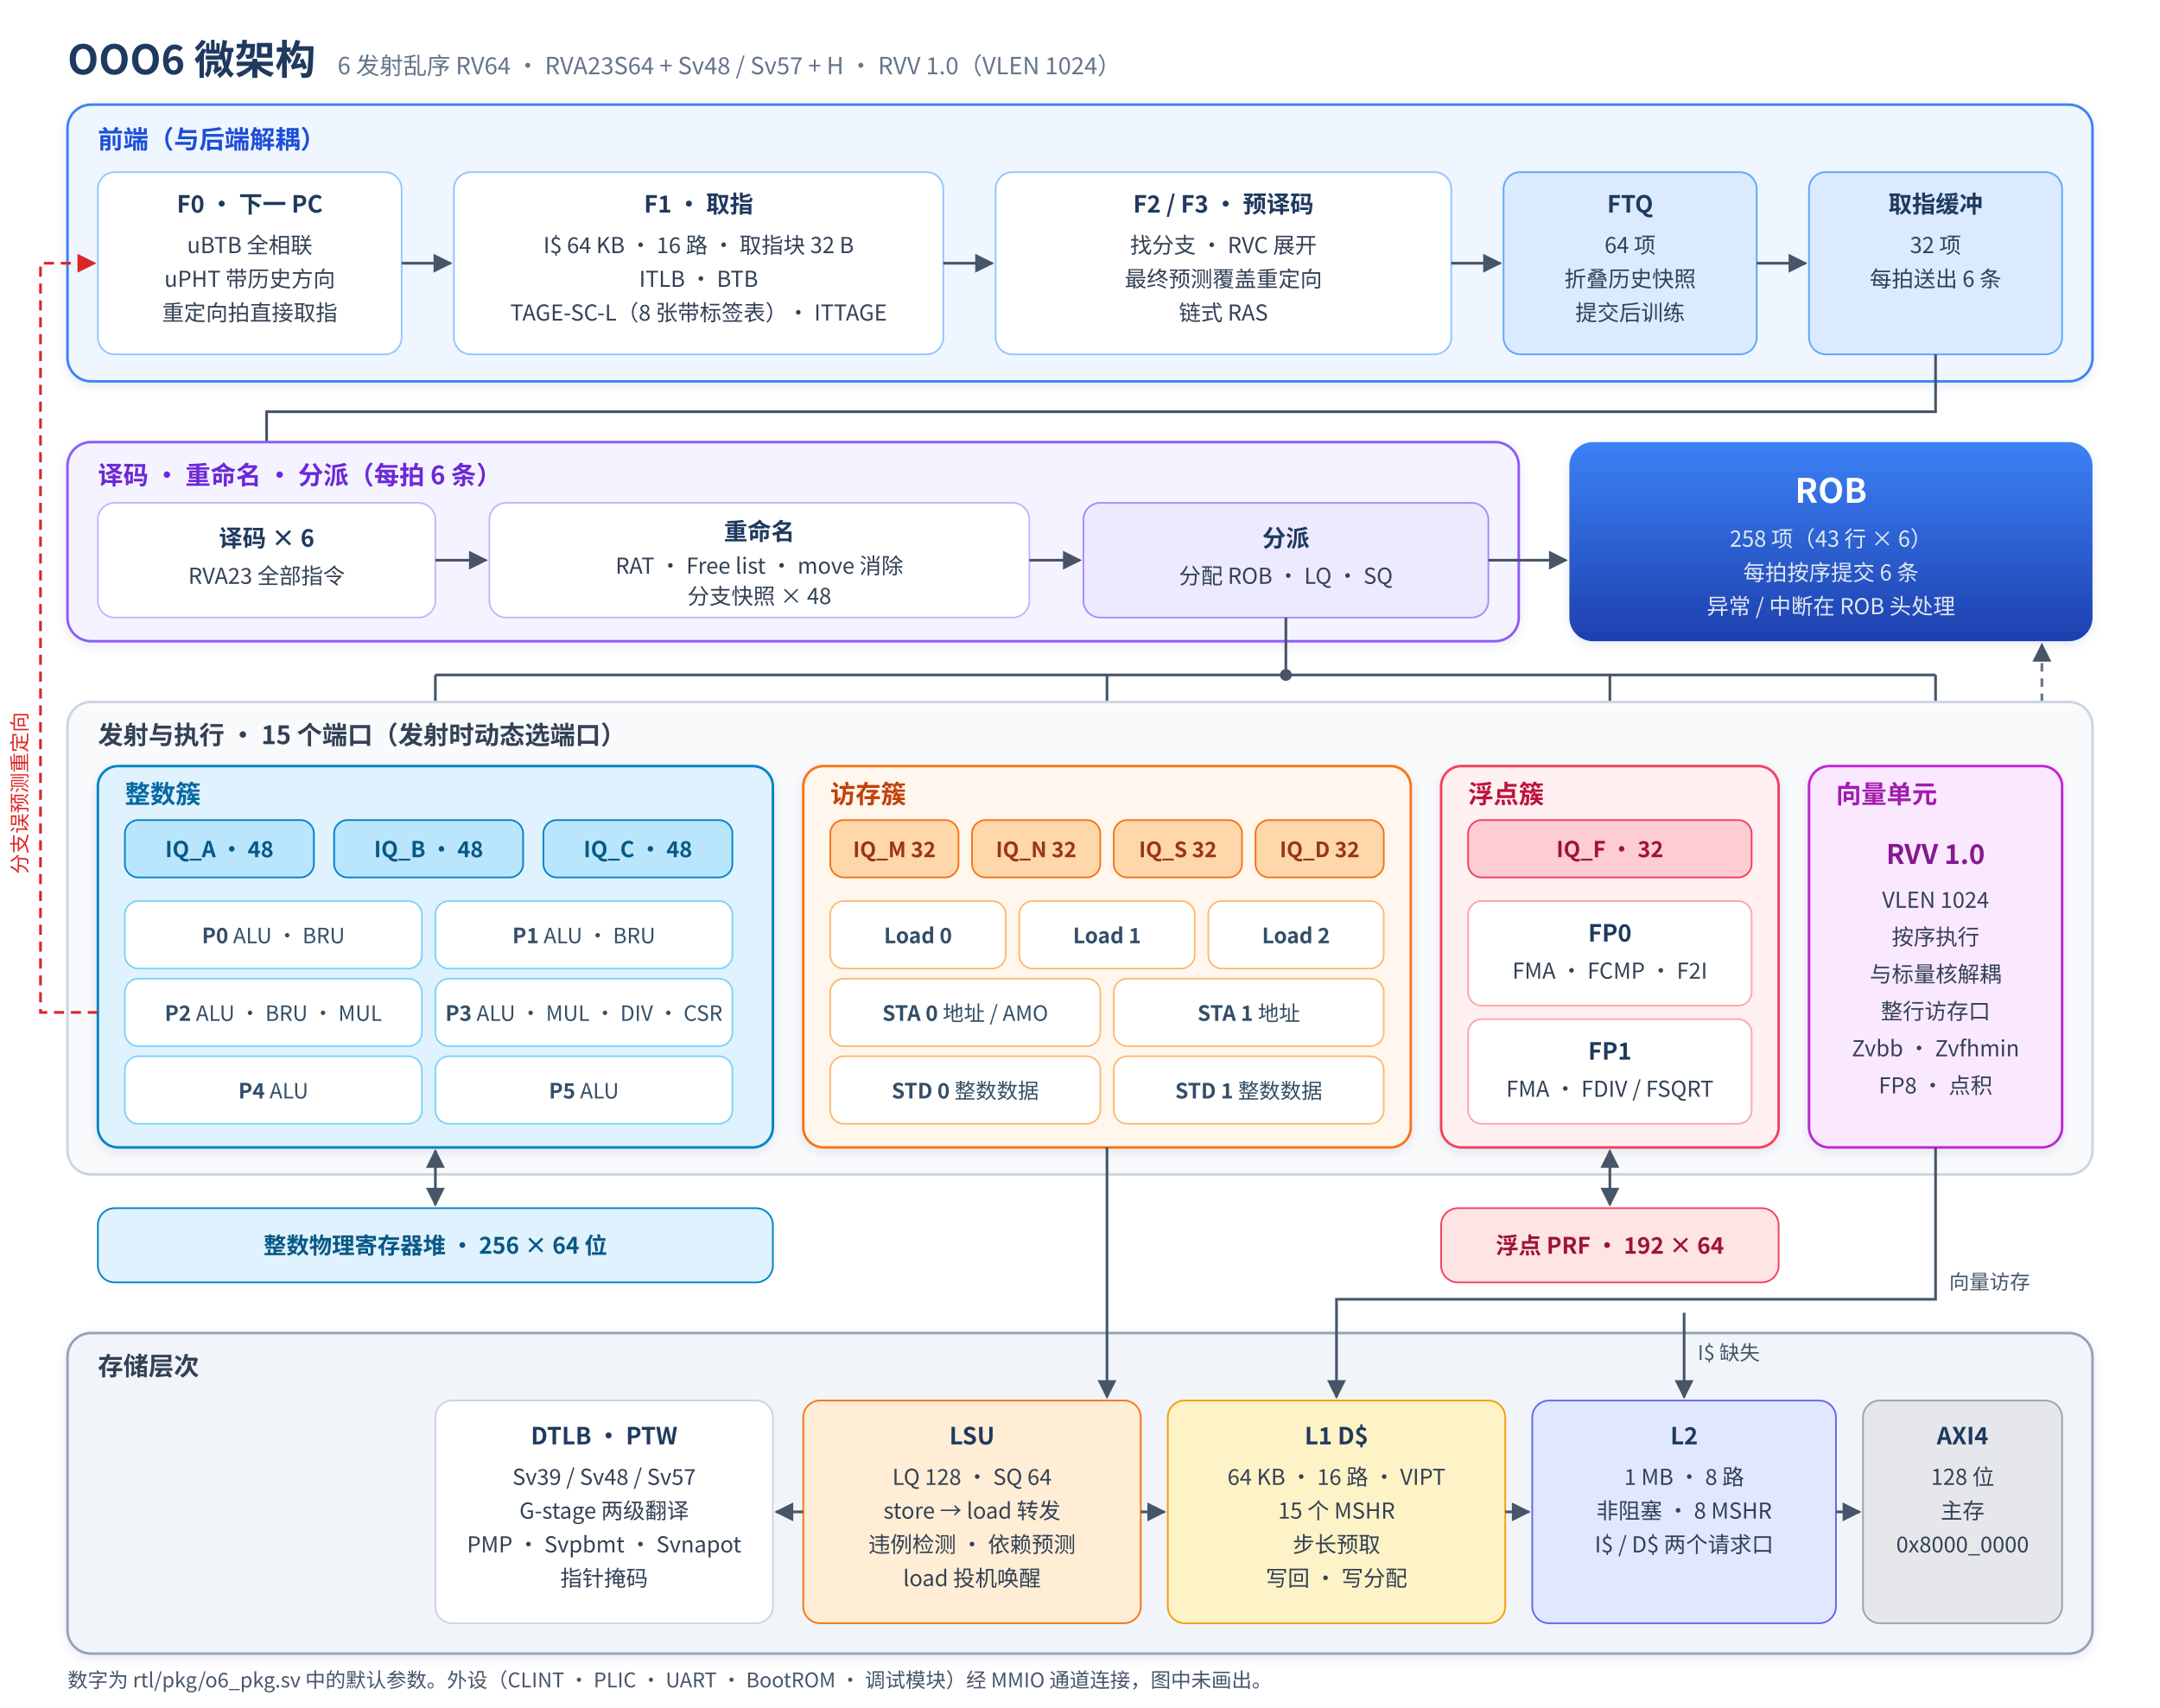
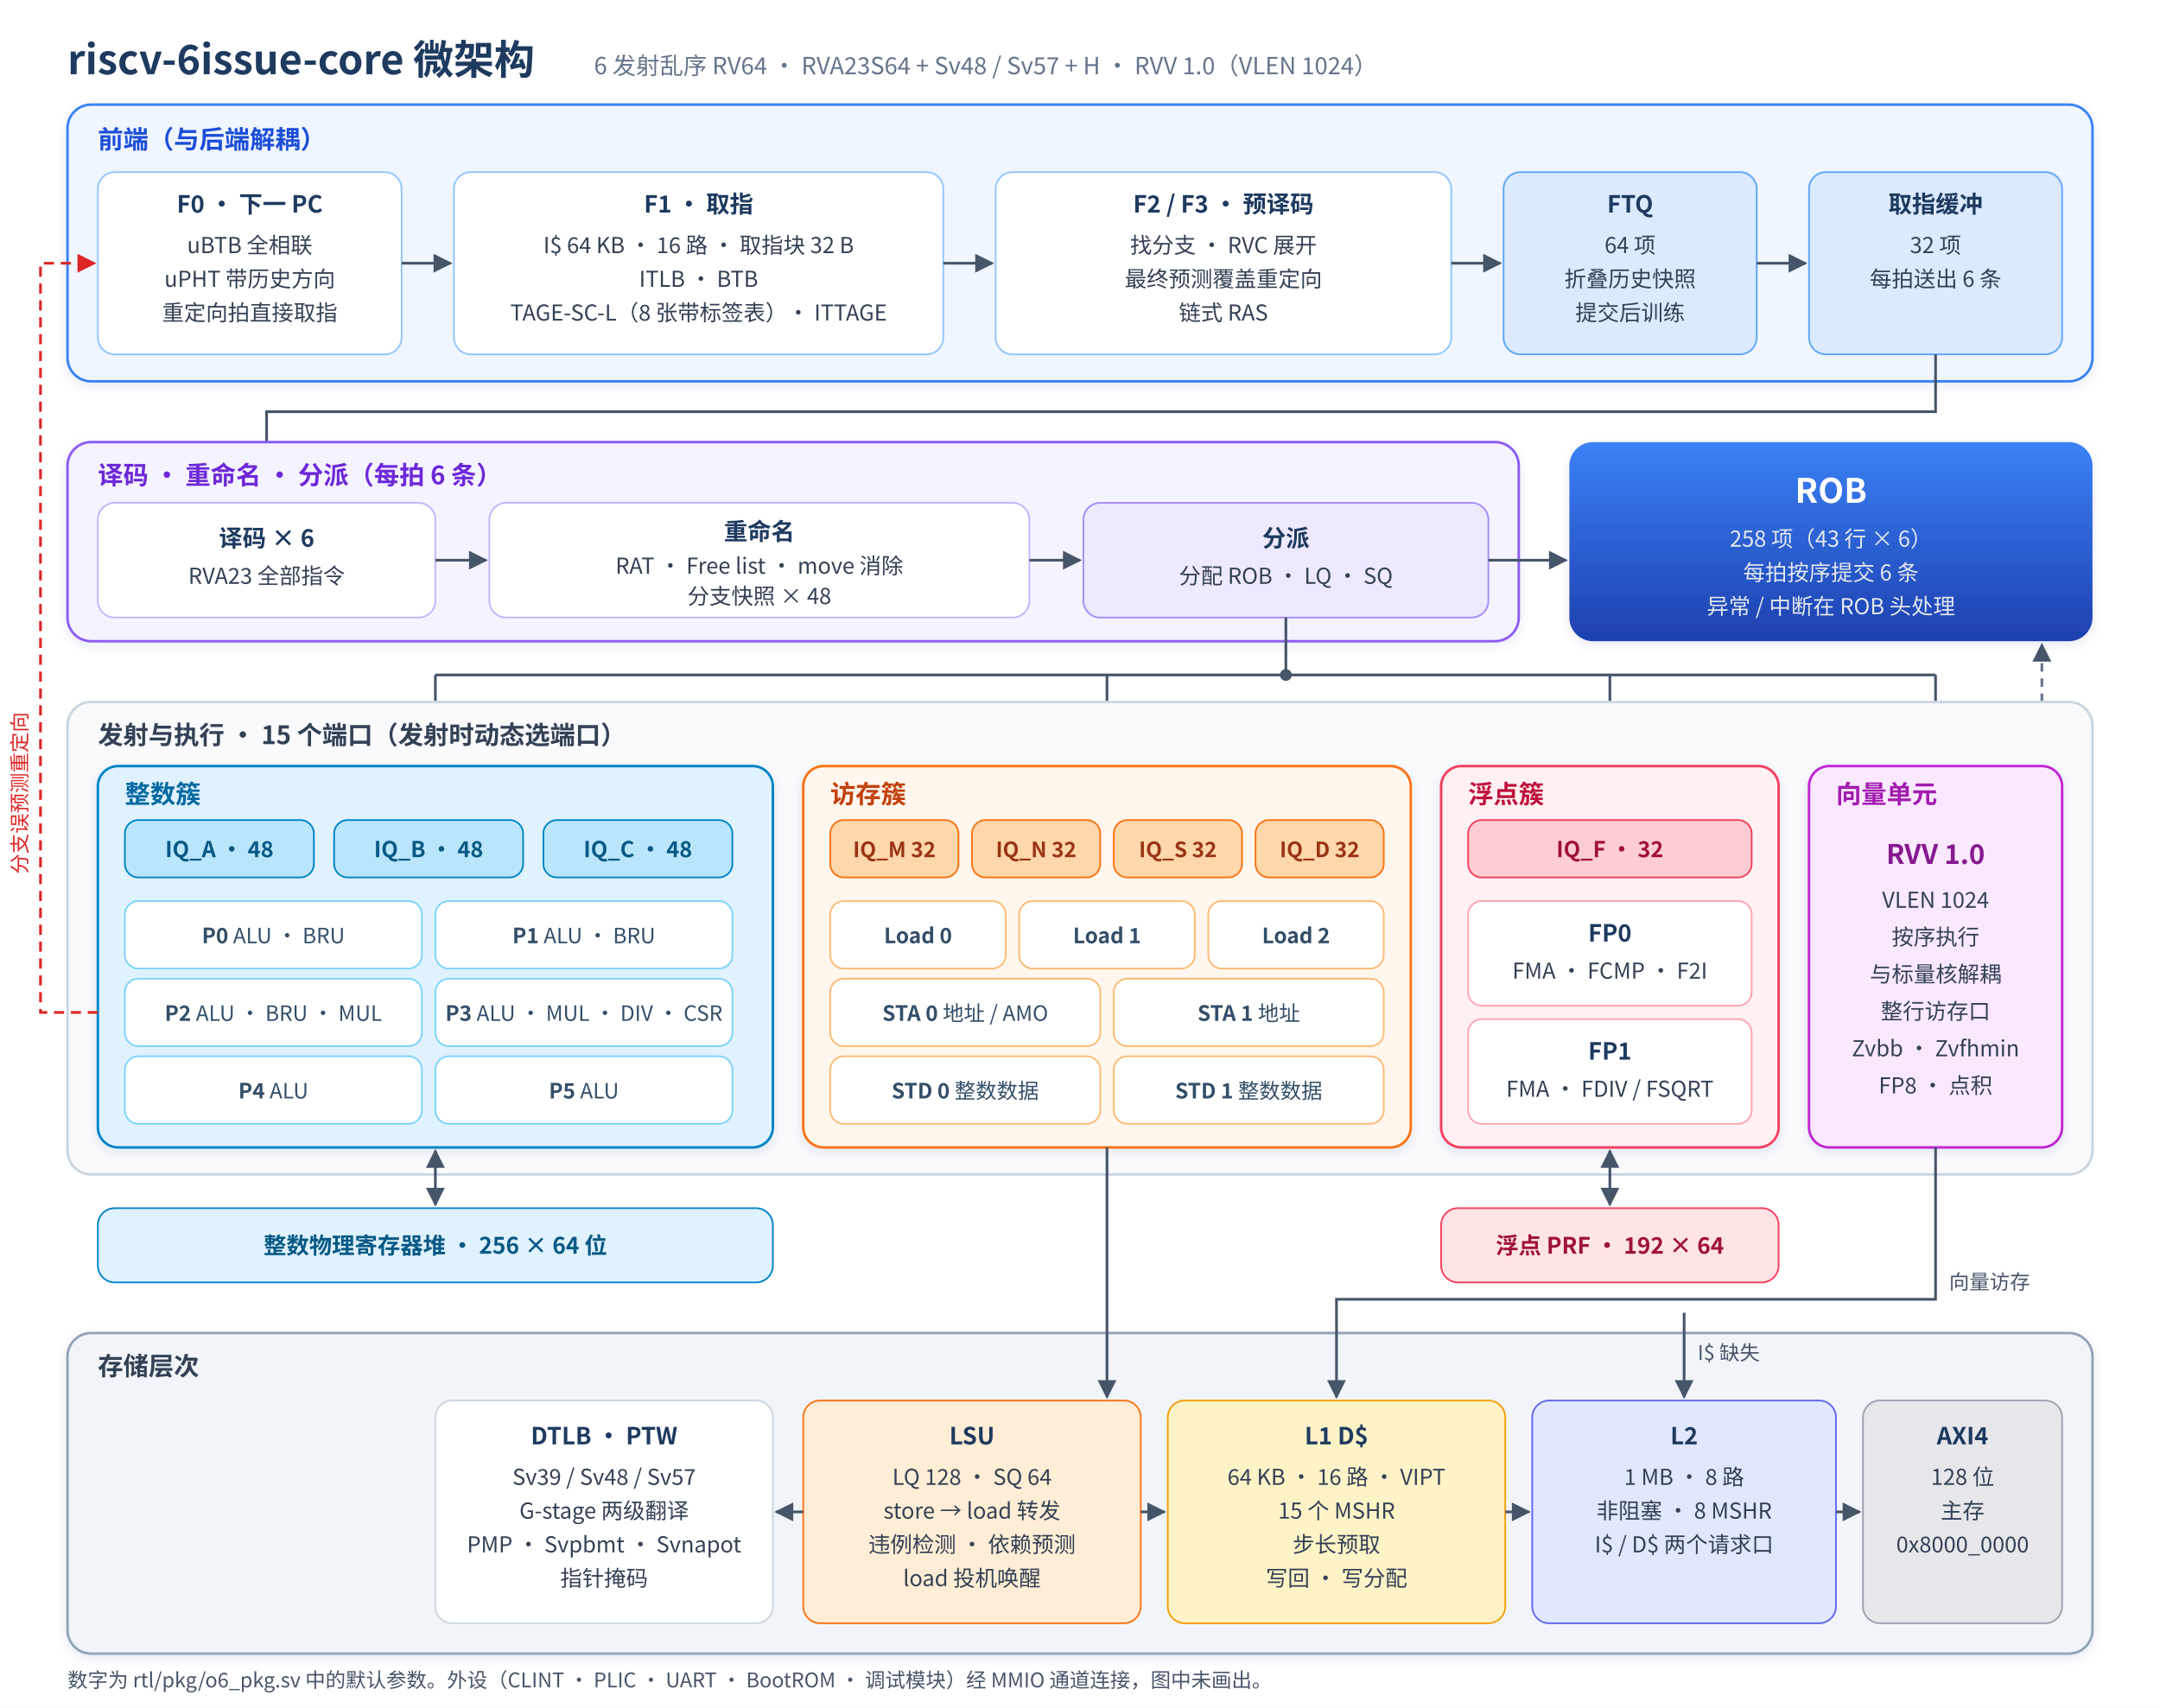
<svg xmlns="http://www.w3.org/2000/svg" viewBox="0 0 1280 1012" width="1280" height="1012" font-family="'Segoe UI','PingFang SC','Microsoft YaHei','Noto Sans CJK SC','Source Han Sans SC',sans-serif">
  <defs>
    <marker id="ar" viewBox="0 0 10 10" refX="9" refY="5" markerWidth="7" markerHeight="7" orient="auto-start-reverse">
      <path d="M0,0 L10,5 L0,10 z" fill="#475569" />
    </marker>
    <marker id="arr" viewBox="0 0 10 10" refX="9" refY="5" markerWidth="7" markerHeight="7" orient="auto-start-reverse">
      <path d="M0,0 L10,5 L0,10 z" fill="#DC2626" />
    </marker>
    <filter id="sh" x="-3%" y="-6%" width="106%" height="116%">
      <feDropShadow dx="0" dy="2" stdDeviation="3" flood-color="#1E3A8A" flood-opacity="0.10" />
    </filter>
    <linearGradient id="gRob" x1="0" y1="0" x2="0" y2="1">
      <stop offset="0" stop-color="#3B82F6" />
      <stop offset="1" stop-color="#1E40AF" />
    </linearGradient>
    <style>
      .t  { font-size: 13px; fill: #334155; }
      .tb { font-size: 14px; font-weight: 700; fill: #1E3A5F; }
      .h  { font-size: 15px; font-weight: 700; }
      .s  { font-size: 12px; fill: #475569; }
      .c  { text-anchor: middle; }
      .ln { stroke: #475569; stroke-width: 1.6; fill: none; }
    </style>
  </defs>
  <rect x="0" y="0" width="1280" height="1012" fill="#FFFFFF" />
-   <text x="40" y="44" font-size="24" font-weight="800" fill="#1E3A5F">OOO6 微架构</text>
-   <text x="200" y="44" font-size="14" fill="#64748B">6 发射乱序 RV64 · RVA23S64 + Sv48 / Sv57 + H · RVV 1.0（VLEN 1024）</text>
+   <text x="40" y="44" font-size="24" font-weight="800" fill="#1E3A5F">riscv-6issue-core 微架构</text>
+   <text x="352" y="44" font-size="14" fill="#64748B">6 发射乱序 RV64 · RVA23S64 + Sv48 / Sv57 + H · RVV 1.0（VLEN 1024）</text>
  <rect x="40" y="62" width="1200" height="164" rx="14" fill="#EFF6FF" stroke="#3B82F6" stroke-width="1.5" filter="url(#sh)" />
  <text x="58" y="88" class="h" fill="#1D4ED8">前端（与后端解耦）</text>
  <g>
    <rect x="58" y="102" width="180" height="108" rx="10" fill="#FFFFFF" stroke="#93C5FD" />
    <text x="148" y="126" class="tb c">F0 · 下一 PC</text>
    <text x="148" y="150" class="t c">uBTB 全相联</text>
    <text x="148" y="170" class="t c">uPHT 带历史方向</text>
    <text x="148" y="190" class="t c">重定向拍直接取指</text>
    <rect x="269" y="102" width="290" height="108" rx="10" fill="#FFFFFF" stroke="#93C5FD" />
    <text x="414" y="126" class="tb c">F1 · 取指</text>
    <text x="414" y="150" class="t c">I$ 64 KB · 16 路 · 取指块 32 B</text>
    <text x="414" y="170" class="t c">ITLB · BTB</text>
    <text x="414" y="190" class="t c">TAGE-SC-L（8 张带标签表）· ITTAGE</text>
    <rect x="590" y="102" width="270" height="108" rx="10" fill="#FFFFFF" stroke="#93C5FD" />
    <text x="725" y="126" class="tb c">F2 / F3 · 预译码</text>
    <text x="725" y="150" class="t c">找分支 · RVC 展开</text>
    <text x="725" y="170" class="t c">最终预测覆盖重定向</text>
    <text x="725" y="190" class="t c">链式 RAS</text>
    <rect x="891" y="102" width="150" height="108" rx="10" fill="#DBEAFE" stroke="#60A5FA" />
    <text x="966" y="126" class="tb c">FTQ</text>
    <text x="966" y="150" class="t c">64 项</text>
    <text x="966" y="170" class="t c">折叠历史快照</text>
    <text x="966" y="190" class="t c">提交后训练</text>
    <rect x="1072" y="102" width="150" height="108" rx="10" fill="#DBEAFE" stroke="#60A5FA" />
    <text x="1147" y="126" class="tb c">取指缓冲</text>
    <text x="1147" y="150" class="t c">32 项</text>
    <text x="1147" y="170" class="t c">每拍送出 6 条</text>
    <path class="ln" d="M238 156 H267" marker-end="url(#ar)" />
    <path class="ln" d="M559 156 H588" marker-end="url(#ar)" />
    <path class="ln" d="M860 156 H889" marker-end="url(#ar)" />
    <path class="ln" d="M1041 156 H1070" marker-end="url(#ar)" />
  </g>
  <path class="ln" d="M1147 210 V244 H158 V296" marker-end="url(#ar)" />
  <rect x="40" y="262" width="860" height="118" rx="14" fill="#F5F3FF" stroke="#8B5CF6" stroke-width="1.5" filter="url(#sh)" />
  <text x="58" y="287" class="h" fill="#6D28D9">译码 · 重命名 · 分派（每拍 6 条）</text>
  <rect x="58" y="298" width="200" height="68" rx="10" fill="#FFFFFF" stroke="#C4B5FD" />
  <text x="158" y="324" class="tb c">译码 × 6</text>
  <text x="158" y="346" class="t c">RVA23 全部指令</text>
  <rect x="290" y="298" width="320" height="68" rx="10" fill="#FFFFFF" stroke="#C4B5FD" />
  <text x="450" y="320" class="tb c">重命名</text>
  <text x="450" y="340" class="t c">RAT · Free list · move 消除</text>
  <text x="450" y="358" class="t c">分支快照 × 48</text>
  <rect x="642" y="298" width="240" height="68" rx="10" fill="#EDE9FE" stroke="#A78BFA" />
  <text x="762" y="324" class="tb c">分派</text>
  <text x="762" y="346" class="t c">分配 ROB · LQ · SQ</text>
  <path class="ln" d="M258 332 H288" marker-end="url(#ar)" />
  <path class="ln" d="M610 332 H640" marker-end="url(#ar)" />
  <path class="ln" d="M882 332 H928" marker-end="url(#ar)" />
  <rect x="930" y="262" width="310" height="118" rx="14" fill="url(#gRob)" filter="url(#sh)" />
  <text x="1085" y="298" class="c" font-size="20" font-weight="800" fill="#FFFFFF">ROB</text>
  <text x="1085" y="324" class="c" font-size="13" fill="#E2E8F0">258 项（43 行 × 6）</text>
  <text x="1085" y="344" class="c" font-size="13" fill="#E2E8F0">每拍按序提交 6 条</text>
  <text x="1085" y="364" class="c" font-size="13" fill="#E2E8F0">异常 / 中断在 ROB 头处理</text>
  <path class="ln" d="M762 366 V400" />
  <path class="ln" d="M258 400 H1147" />
  <path class="ln" d="M258 400 V452" marker-end="url(#ar)" />
  <path class="ln" d="M656 400 V452" marker-end="url(#ar)" />
  <path class="ln" d="M954 400 V452" marker-end="url(#ar)" />
  <path class="ln" d="M1147 400 V452" marker-end="url(#ar)" />
  <circle cx="762" cy="400" r="3.5" fill="#475569" />
  <path d="M1210 452 V382" stroke="#64748B" stroke-width="1.6" stroke-dasharray="5 4" fill="none" marker-end="url(#ar)" />
  <text x="1216" y="432" class="s">完成</text>
  <rect x="40" y="416" width="1200" height="280" rx="14" fill="#F8FAFC" stroke="#CBD5E1" stroke-width="1.5" />
  <text x="58" y="441" class="h" fill="#334155">发射与执行 · 15 个端口（发射时动态选端口）</text>
  <rect x="58" y="454" width="400" height="226" rx="12" fill="#E0F2FE" stroke="#0284C7" stroke-width="1.5" filter="url(#sh)" />
  <text x="74" y="476" class="h" fill="#0369A1">整数簇</text>
  <g font-size="13" font-weight="700" fill="#075985" text-anchor="middle">
    <rect x="74" y="486" width="112" height="34" rx="8" fill="#BAE6FD" stroke="#0284C7" />
    <text x="130" y="508">IQ_A · 48</text>
    <rect x="198" y="486" width="112" height="34" rx="8" fill="#BAE6FD" stroke="#0284C7" />
    <text x="254" y="508">IQ_B · 48</text>
    <rect x="322" y="486" width="112" height="34" rx="8" fill="#BAE6FD" stroke="#0284C7" />
    <text x="378" y="508">IQ_C · 48</text>
  </g>
  <g font-size="12.5" fill="#334E68" text-anchor="middle">
    <rect x="74" y="534" width="176" height="40" rx="8" fill="#FFFFFF" stroke="#7DD3FC" />
    <text x="162" y="559">
      <tspan font-weight="700">P0</tspan>  ALU · BRU</text>
    <rect x="258" y="534" width="176" height="40" rx="8" fill="#FFFFFF" stroke="#7DD3FC" />
    <text x="346" y="559">
      <tspan font-weight="700">P1</tspan>  ALU · BRU</text>
    <rect x="74" y="580" width="176" height="40" rx="8" fill="#FFFFFF" stroke="#7DD3FC" />
    <text x="162" y="605">
      <tspan font-weight="700">P2</tspan>  ALU · BRU · MUL</text>
    <rect x="258" y="580" width="176" height="40" rx="8" fill="#FFFFFF" stroke="#7DD3FC" />
    <text x="346" y="605">
      <tspan font-weight="700">P3</tspan>  ALU · MUL · DIV · CSR</text>
    <rect x="74" y="626" width="176" height="40" rx="8" fill="#FFFFFF" stroke="#7DD3FC" />
    <text x="162" y="651">
      <tspan font-weight="700">P4</tspan>  ALU</text>
    <rect x="258" y="626" width="176" height="40" rx="8" fill="#FFFFFF" stroke="#7DD3FC" />
    <text x="346" y="651">
      <tspan font-weight="700">P5</tspan>  ALU</text>
  </g>
  <rect x="476" y="454" width="360" height="226" rx="12" fill="#FFF7ED" stroke="#F97316" stroke-width="1.5" filter="url(#sh)" />
  <text x="492" y="476" class="h" fill="#C2410C">访存簇</text>
  <g font-size="12.5" font-weight="700" fill="#9A3412" text-anchor="middle">
    <rect x="492" y="486" width="76" height="34" rx="8" fill="#FED7AA" stroke="#F97316" />
    <text x="530" y="508">IQ_M 32</text>
    <rect x="576" y="486" width="76" height="34" rx="8" fill="#FED7AA" stroke="#F97316" />
    <text x="614" y="508">IQ_N 32</text>
    <rect x="660" y="486" width="76" height="34" rx="8" fill="#FED7AA" stroke="#F97316" />
    <text x="698" y="508">IQ_S 32</text>
    <rect x="744" y="486" width="76" height="34" rx="8" fill="#FED7AA" stroke="#F97316" />
    <text x="782" y="508">IQ_D 32</text>
  </g>
  <g font-size="12.5" fill="#334E68" text-anchor="middle">
    <rect x="492" y="534" width="104" height="40" rx="8" fill="#FFFFFF" stroke="#FDBA74" />
    <text x="544" y="559">
      <tspan font-weight="700">Load 0</tspan>
    </text>
    <rect x="604" y="534" width="104" height="40" rx="8" fill="#FFFFFF" stroke="#FDBA74" />
    <text x="656" y="559">
      <tspan font-weight="700">Load 1</tspan>
    </text>
    <rect x="716" y="534" width="104" height="40" rx="8" fill="#FFFFFF" stroke="#FDBA74" />
    <text x="768" y="559">
      <tspan font-weight="700">Load 2</tspan>
    </text>
    <rect x="492" y="580" width="160" height="40" rx="8" fill="#FFFFFF" stroke="#FDBA74" />
    <text x="572" y="605">
      <tspan font-weight="700">STA 0</tspan>  地址 / AMO</text>
    <rect x="660" y="580" width="160" height="40" rx="8" fill="#FFFFFF" stroke="#FDBA74" />
    <text x="740" y="605">
      <tspan font-weight="700">STA 1</tspan>  地址</text>
    <rect x="492" y="626" width="160" height="40" rx="8" fill="#FFFFFF" stroke="#FDBA74" />
    <text x="572" y="651">
      <tspan font-weight="700">STD 0</tspan>  整数数据</text>
    <rect x="660" y="626" width="160" height="40" rx="8" fill="#FFFFFF" stroke="#FDBA74" />
    <text x="740" y="651">
      <tspan font-weight="700">STD 1</tspan>  整数数据</text>
  </g>
  <rect x="854" y="454" width="200" height="226" rx="12" fill="#FFF1F2" stroke="#F43F5E" stroke-width="1.5" filter="url(#sh)" />
  <text x="870" y="476" class="h" fill="#BE123C">浮点簇</text>
  <rect x="870" y="486" width="168" height="34" rx="8" fill="#FECDD3" stroke="#F43F5E" />
  <text x="954" y="508" class="c" font-size="13" font-weight="700" fill="#9F1239">IQ_F · 32</text>
  <rect x="870" y="534" width="168" height="62" rx="8" fill="#FFFFFF" stroke="#FDA4AF" />
  <text x="954" y="558" class="tb c">FP0</text>
  <text x="954" y="580" class="t c">FMA · FCMP · F2I</text>
  <rect x="870" y="604" width="168" height="62" rx="8" fill="#FFFFFF" stroke="#FDA4AF" />
  <text x="954" y="628" class="tb c">FP1</text>
  <text x="954" y="650" class="t c">FMA · FDIV / FSQRT</text>
  <rect x="1072" y="454" width="150" height="226" rx="12" fill="#FAE8FF" stroke="#C026D3" stroke-width="1.5" filter="url(#sh)" />
  <text x="1088" y="476" class="h" fill="#A21CAF">向量单元</text>
  <text x="1147" y="512" class="c" font-size="16" font-weight="800" fill="#86198F">RVV 1.0</text>
  <text x="1147" y="538" class="t c">VLEN 1024</text>
  <text x="1147" y="560" class="t c">按序执行</text>
  <text x="1147" y="582" class="t c">与标量核解耦</text>
  <text x="1147" y="604" class="t c">整行访存口</text>
  <text x="1147" y="626" class="t c">Zvbb · Zvfhmin</text>
  <text x="1147" y="648" class="t c">FP8 · 点积</text>
  <path d="M58 600 H24 V156 H56" stroke="#DC2626" stroke-width="1.6" stroke-dasharray="6 4" fill="none" marker-end="url(#arr)" />
  <text x="16" y="470" font-size="12" fill="#DC2626" transform="rotate(-90 16 470)" text-anchor="middle">分支误预测重定向</text>
  <rect x="58" y="716" width="400" height="44" rx="10" fill="#E0F2FE" stroke="#0284C7" />
  <text x="258" y="743" class="c" font-size="13.5" font-weight="700" fill="#075985">整数物理寄存器堆 · 256 × 64 位</text>
  <rect x="854" y="716" width="200" height="44" rx="10" fill="#FFE4E6" stroke="#F43F5E" />
  <text x="954" y="743" class="c" font-size="13.5" font-weight="700" fill="#9F1239">浮点 PRF · 192 × 64</text>
  <path class="ln" d="M258 682 V714" marker-start="url(#ar)" marker-end="url(#ar)" />
  <path class="ln" d="M954 682 V714" marker-start="url(#ar)" marker-end="url(#ar)" />
  <rect x="40" y="790" width="1200" height="190" rx="14" fill="#F1F5F9" stroke="#94A3B8" stroke-width="1.5" filter="url(#sh)" />
  <text x="58" y="815" class="h" fill="#334155">存储层次</text>
  <rect x="258" y="830" width="200" height="132" rx="10" fill="#FFFFFF" stroke="#CBD5E1" />
  <text x="358" y="856" class="tb c">DTLB · PTW</text>
  <text x="358" y="880" class="t c">Sv39 / Sv48 / Sv57</text>
  <text x="358" y="900" class="t c">G-stage 两级翻译</text>
  <text x="358" y="920" class="t c">PMP · Svpbmt · Svnapot</text>
  <text x="358" y="940" class="t c">指针掩码</text>
  <rect x="476" y="830" width="200" height="132" rx="10" fill="#FFEDD5" stroke="#F97316" />
  <text x="576" y="856" class="tb c">LSU</text>
  <text x="576" y="880" class="t c">LQ 128 · SQ 64</text>
  <text x="576" y="900" class="t c">store → load 转发</text>
  <text x="576" y="920" class="t c">违例检测 · 依赖预测</text>
  <text x="576" y="940" class="t c">load 投机唤醒</text>
  <rect x="692" y="830" width="200" height="132" rx="10" fill="#FEF3C7" stroke="#F59E0B" />
  <text x="792" y="856" class="tb c">L1 D$</text>
  <text x="792" y="880" class="t c">64 KB · 16 路 · VIPT</text>
  <text x="792" y="900" class="t c">15 个 MSHR</text>
  <text x="792" y="920" class="t c">步长预取</text>
  <text x="792" y="940" class="t c">写回 · 写分配</text>
  <rect x="908" y="830" width="180" height="132" rx="10" fill="#E0E7FF" stroke="#6366F1" />
  <text x="998" y="856" class="tb c">L2</text>
  <text x="998" y="880" class="t c">1 MB · 8 路</text>
  <text x="998" y="900" class="t c">非阻塞 · 8 MSHR</text>
  <text x="998" y="920" class="t c">I$ / D$ 两个请求口</text>
  <rect x="1104" y="830" width="118" height="132" rx="10" fill="#E5E7EB" stroke="#9CA3AF" />
  <text x="1163" y="856" class="tb c">AXI4</text>
  <text x="1163" y="880" class="t c">128 位</text>
  <text x="1163" y="900" class="t c">主存</text>
  <text x="1163" y="920" class="t c">0x8000_0000</text>
  <path class="ln" d="M476 896 H460" marker-end="url(#ar)" />
  <path class="ln" d="M676 896 H690" marker-end="url(#ar)" />
  <path class="ln" d="M892 896 H906" marker-end="url(#ar)" />
  <path class="ln" d="M1088 896 H1102" marker-end="url(#ar)" />
  <path class="ln" d="M656 680 V828" marker-end="url(#ar)" />
  <path class="ln" d="M1147 680 V770 H792 V828" marker-end="url(#ar)" />
  <text x="1155" y="764" class="s">向量访存</text>
  <path class="ln" d="M998 778 V828" marker-end="url(#ar)" />
  <text x="1006" y="806" class="s">I$ 缺失</text>
  <text x="40" y="1000" class="s">数字为 rtl/pkg/o6_pkg.sv 中的默认参数。外设（CLINT · PLIC · UART · BootROM · 调试模块）经 MMIO 通道连接，图中未画出。</text>
</svg>
